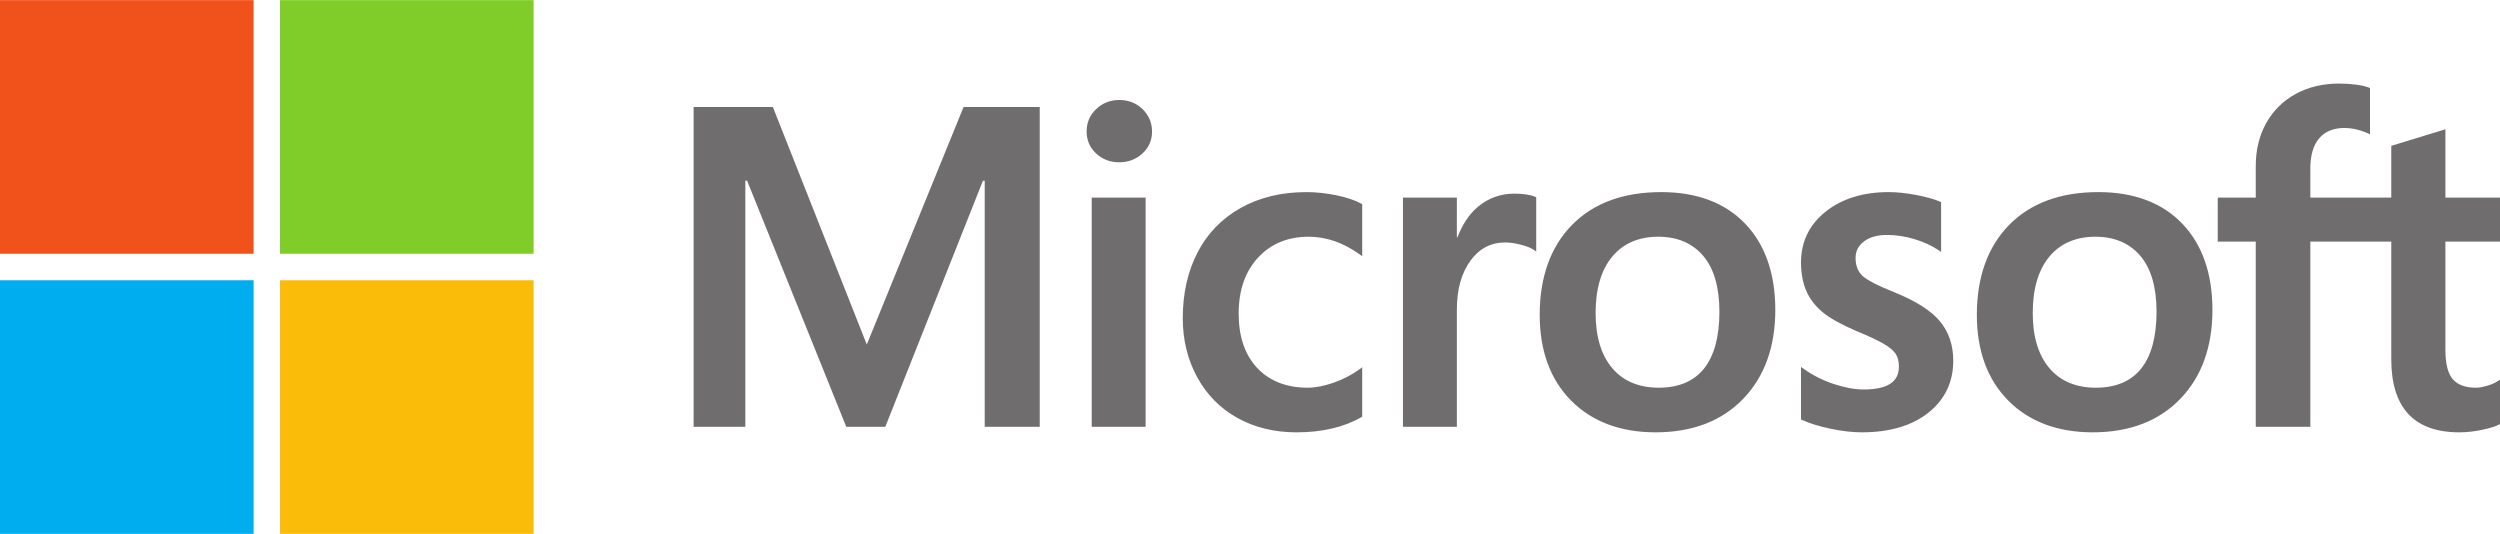
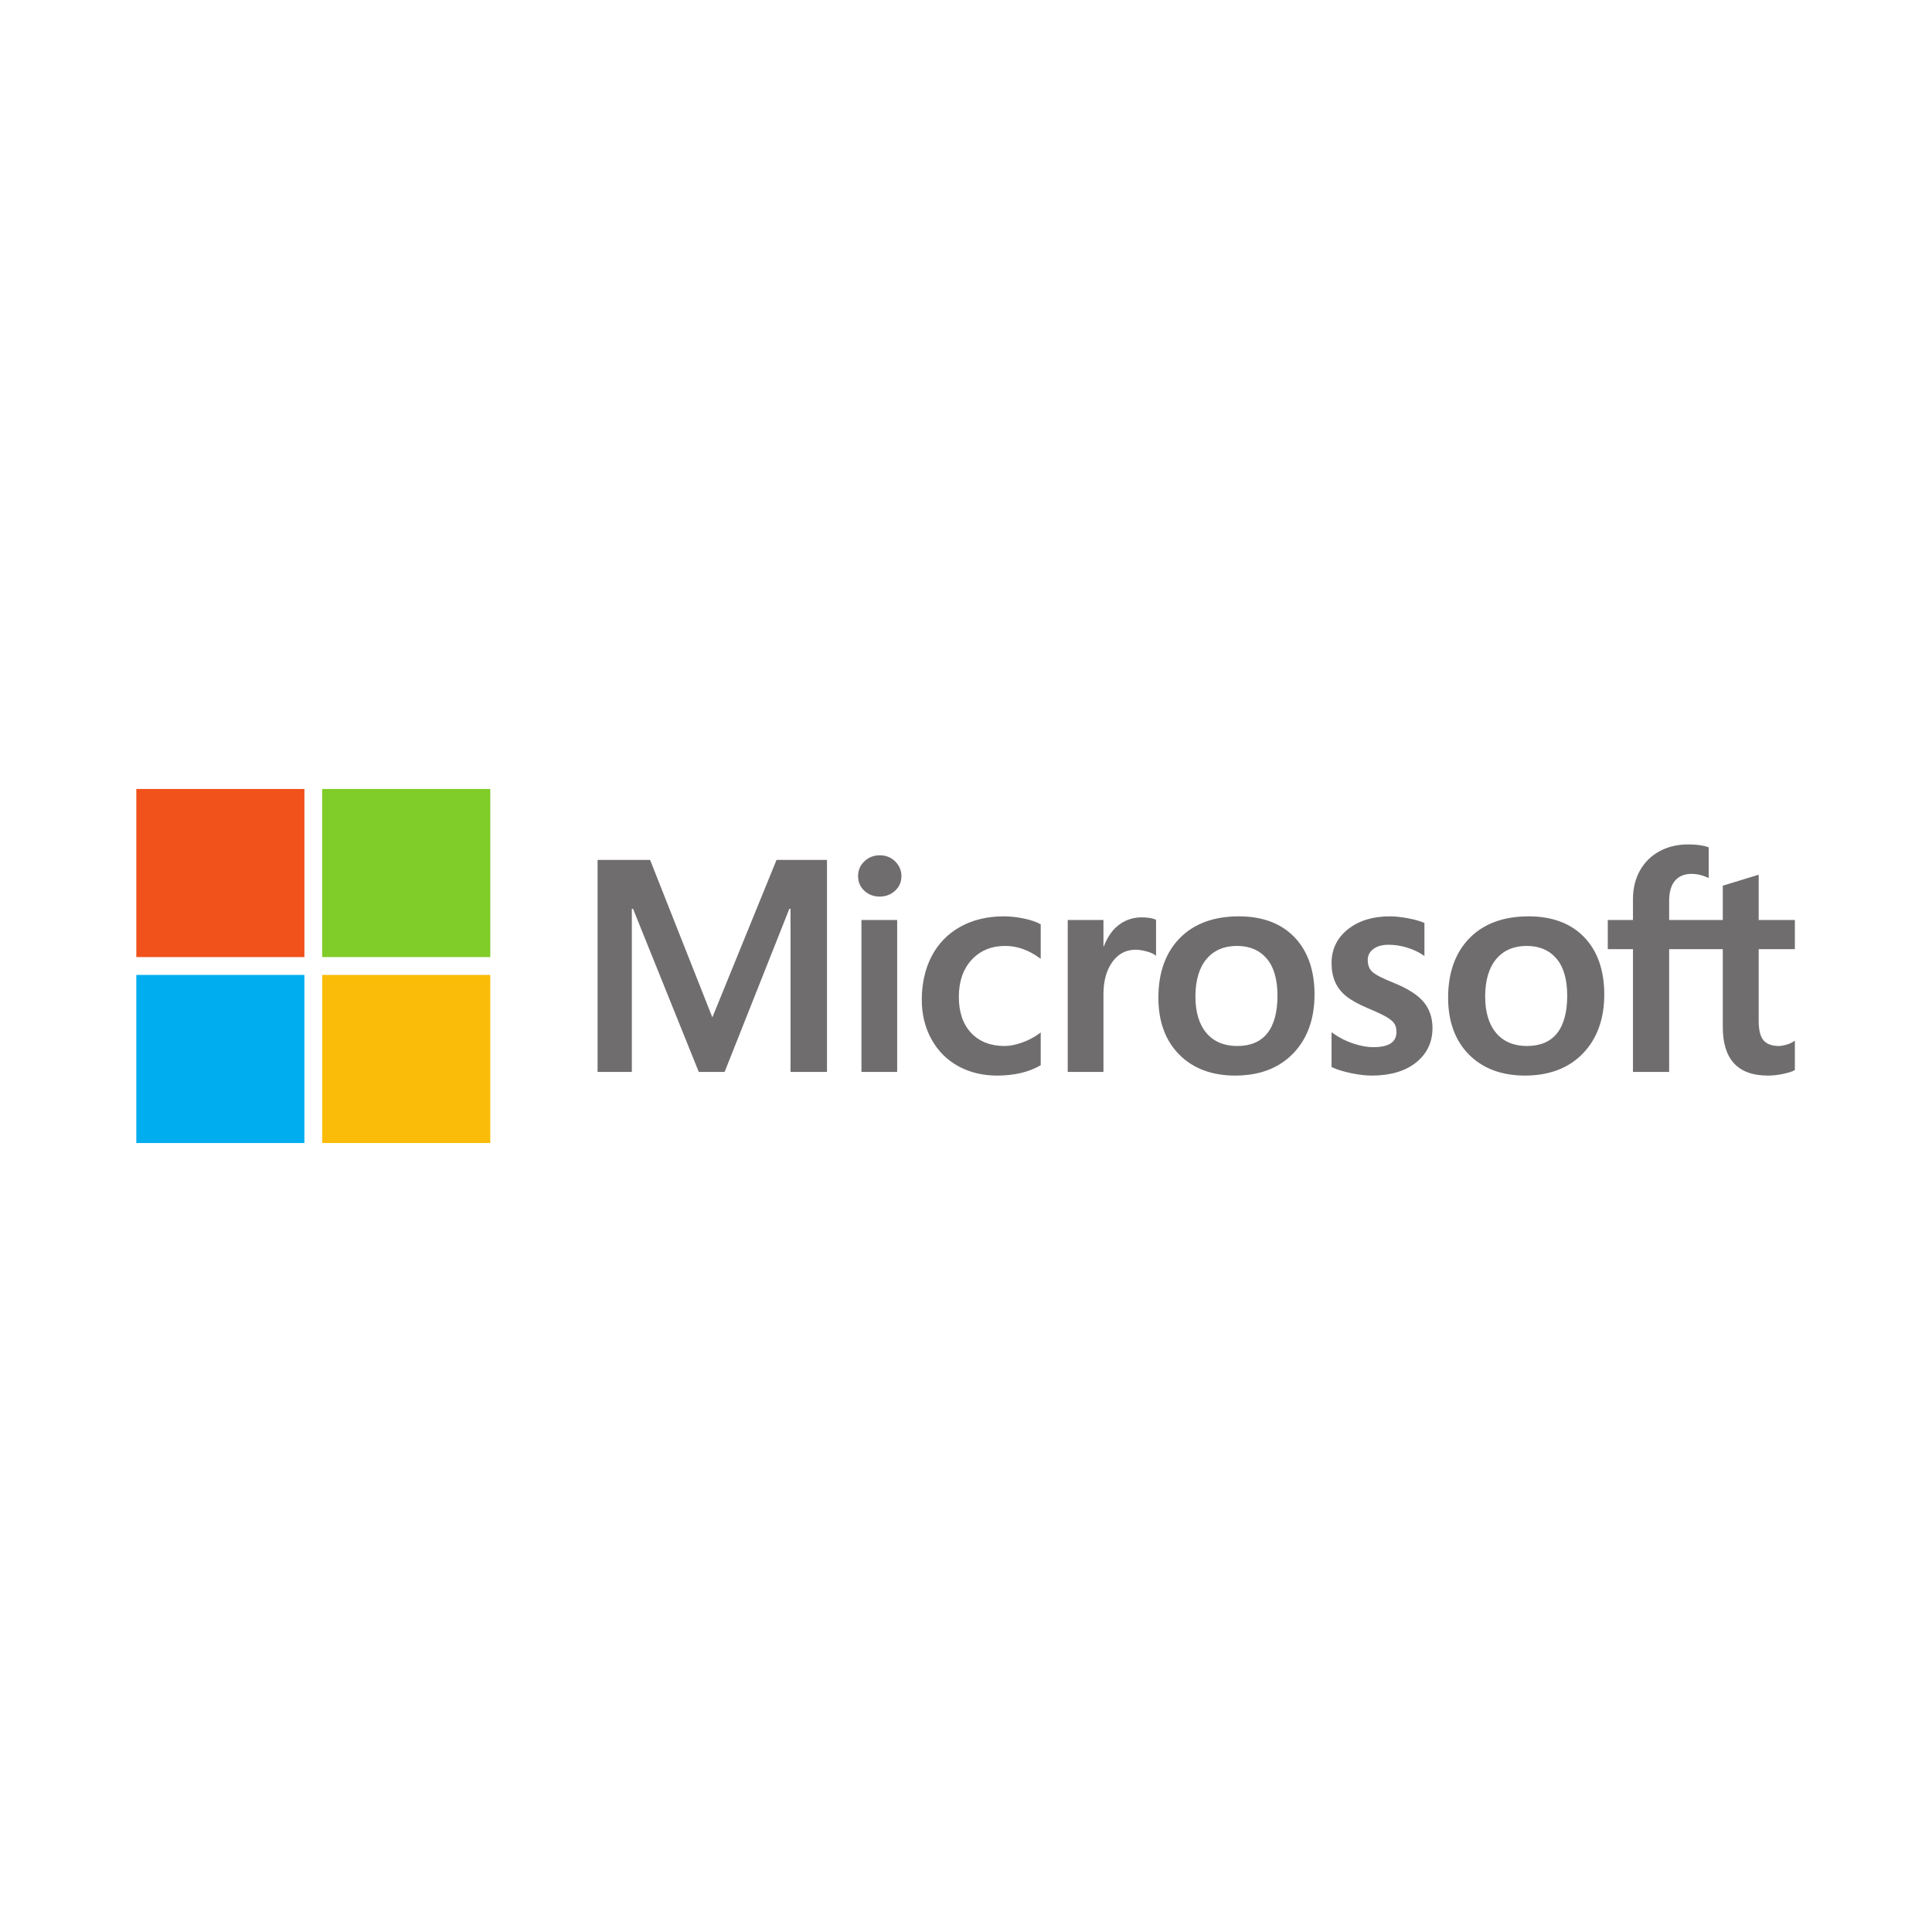
- <svg xmlns="http://www.w3.org/2000/svg" width="2500" height="534" viewBox="0 0 1033.746 220.695" id="microsoft">
-   <path fill="#706d6e" d="M1033.746 99.838v-18.18h-22.576V53.395l-.76.234-21.205 6.488-.418.127v21.415h-33.469v-11.93c0-5.555 1.242-9.806 3.69-12.641 2.431-2.801 5.908-4.225 10.343-4.225 3.188 0 6.489.751 9.811 2.232l.833.372V36.321l-.392-.144c-3.099-1.114-7.314-1.675-12.539-1.675-6.585 0-12.568 1.433-17.786 4.273-5.221 2.844-9.328 6.904-12.205 12.066-2.867 5.156-4.322 11.111-4.322 17.701v13.116h-15.72v18.18h15.72v76.589h22.567V99.838h33.469v48.671c0 20.045 9.455 30.203 28.102 30.203 3.064 0 6.289-.359 9.582-1.062 3.352-.722 5.635-1.443 6.979-2.213l.297-.176v-18.348l-.918.607c-1.225.816-2.75 1.483-4.538 1.979-1.796.505-3.296.758-4.458.758-4.368 0-7.6-1.177-9.605-3.5-2.028-2.344-3.057-6.443-3.057-12.177V99.838h22.575zM866.635 160.26c-8.191 0-14.649-2.716-19.2-8.066-4.579-5.377-6.899-13.043-6.899-22.783 0-10.049 2.32-17.914 6.901-23.386 4.554-5.436 10.95-8.195 19.014-8.195 7.825 0 14.054 2.635 18.516 7.836 4.484 5.228 6.76 13.03 6.76 23.196 0 10.291-2.14 18.196-6.36 23.484-4.191 5.248-10.493 7.914-18.732 7.914m1.003-80.885c-15.627 0-28.039 4.579-36.889 13.61-8.844 9.032-13.328 21.531-13.328 37.153 0 14.838 4.377 26.773 13.011 35.468 8.634 8.698 20.384 13.104 34.921 13.104 15.148 0 27.313-4.643 36.159-13.799 8.845-9.146 13.326-21.527 13.326-36.784 0-15.07-4.205-27.094-12.502-35.731-8.301-8.641-19.977-13.021-34.698-13.021m-86.602 0c-10.63 0-19.423 2.719-26.14 8.08-6.758 5.393-10.186 12.466-10.186 21.025 0 4.449.74 8.401 2.196 11.753 1.465 3.363 3.732 6.324 6.744 8.809 2.989 2.465 7.603 5.047 13.717 7.674 5.14 2.115 8.973 3.904 11.408 5.314 2.38 1.382 4.069 2.771 5.023 4.124.927 1.324 1.397 3.136 1.397 5.372 0 6.367-4.768 9.465-14.579 9.465-3.639 0-7.79-.76-12.337-2.258a46.347 46.347 0 0 1-12.634-6.406l-.937-.672v21.727l.344.16c3.193 1.474 7.219 2.717 11.964 3.695 4.736.979 9.039 1.477 12.777 1.477 11.535 0 20.824-2.732 27.602-8.125 6.821-5.43 10.278-12.67 10.278-21.525 0-6.388-1.861-11.866-5.529-16.284-3.643-4.382-9.966-8.405-18.785-11.961-7.026-2.82-11.527-5.161-13.384-6.958-1.79-1.736-2.699-4.191-2.699-7.3 0-2.756 1.122-4.964 3.425-6.752 2.321-1.797 5.552-2.711 9.604-2.711 3.76 0 7.607.594 11.433 1.758 3.823 1.164 7.181 2.723 9.984 4.63l.922.63v-20.61l-.354-.152c-2.586-1.109-5.996-2.058-10.138-2.828-4.123-.765-7.863-1.151-11.116-1.151m-95.157 80.885c-8.189 0-14.649-2.716-19.199-8.066-4.58-5.377-6.896-13.041-6.896-22.783 0-10.049 2.319-17.914 6.901-23.386 4.55-5.436 10.945-8.195 19.013-8.195 7.822 0 14.051 2.635 18.514 7.836 4.485 5.228 6.76 13.03 6.76 23.196 0 10.291-2.141 18.196-6.361 23.484-4.191 5.248-10.49 7.914-18.732 7.914m1.006-80.885c-15.631 0-28.044 4.579-36.889 13.61-8.844 9.032-13.331 21.531-13.331 37.153 0 14.844 4.38 26.773 13.014 35.468 8.634 8.698 20.383 13.104 34.92 13.104 15.146 0 27.314-4.643 36.16-13.799 8.843-9.146 13.326-21.527 13.326-36.784 0-15.07-4.206-27.094-12.505-35.731-8.303-8.641-19.977-13.021-34.695-13.021M602.409 98.07V81.658h-22.292v94.767h22.292v-48.477c0-8.243 1.869-15.015 5.557-20.13 3.641-5.054 8.493-7.615 14.417-7.615 2.008 0 4.262.331 6.703.986 2.416.651 4.166 1.358 5.198 2.102l.937.679V81.496l-.361-.155c-2.076-.882-5.013-1.327-8.729-1.327-5.602 0-10.615 1.8-14.909 5.344-3.769 3.115-6.493 7.386-8.576 12.712h-.237zm-62.213-18.695c-10.227 0-19.349 2.193-27.108 6.516-7.775 4.333-13.788 10.519-17.879 18.385-4.073 7.847-6.141 17.013-6.141 27.235 0 8.954 2.005 17.171 5.968 24.413 3.965 7.254 9.577 12.929 16.681 16.865 7.094 3.931 15.293 5.924 24.371 5.924 10.594 0 19.639-2.118 26.891-6.295l.293-.168v-20.423l-.937.684c-3.285 2.393-6.956 4.303-10.906 5.679-3.94 1.375-7.532 2.07-10.682 2.07-8.747 0-15.769-2.737-20.866-8.133-5.108-5.403-7.698-12.99-7.698-22.537 0-9.607 2.701-17.389 8.024-23.131 5.307-5.725 12.342-8.629 20.908-8.629 7.327 0 14.467 2.481 21.222 7.381l.935.679V84.371l-.302-.17c-2.542-1.423-6.009-2.598-10.313-3.489-4.286-.889-8.478-1.337-12.461-1.337m-66.481 2.284h-22.292v94.766h22.292V81.659zm-10.918-40.371c-3.669 0-6.869 1.249-9.498 3.724-2.64 2.482-3.979 5.607-3.979 9.295 0 3.63 1.323 6.698 3.938 9.114 2.598 2.409 5.808 3.63 9.54 3.63 3.731 0 6.953-1.221 9.582-3.626 2.646-2.42 3.988-5.487 3.988-9.118 0-3.559-1.306-6.652-3.879-9.195-2.571-2.538-5.833-3.824-9.692-3.824m-55.62 33.379v101.758h22.75V44.189H398.44l-40.022 98.221-38.839-98.221H286.81v132.235h21.379V74.657h.734l41.013 101.768h16.134l40.373-101.758h.734z" />
-   <path fill="#f1511b" d="M104.868 104.868H0V0h104.868v104.868z" />
-   <path fill="#80cc28" d="M220.654 104.868H115.788V0h104.866v104.868z" />
-   <path fill="#00adef" d="M104.865 220.695H0V115.828h104.865v104.867z" />
-   <path fill="#fbbc09" d="M220.654 220.695H115.788V115.828h104.866v104.867z" />
+ <svg xmlns="http://www.w3.org/2000/svg" version="1.1" width="1080" height="1080" viewBox="0 0 1080 1080" xml:space="preserve">
+   <defs>
+ </defs>
+   <g transform="matrix(1 0 0 1 540 540)" id="34153340-7746-453c-ac1d-49e658ebe32a">
+     <rect style="stroke: none; stroke-width: 1; stroke-dasharray: none; stroke-linecap: butt; stroke-dashoffset: 0; stroke-linejoin: miter; stroke-miterlimit: 4; fill: rgb(255,255,255); fill-rule: nonzero; opacity: 1;" vector-effect="non-scaling-stroke" x="-540" y="-540" rx="0" ry="0" width="1080" height="1080" />
+   </g>
+   <g transform="matrix(1 0 0 1 540 540)" id="07077434-8a09-4a8b-93e1-d2260c9a74f8">
+ </g>
+   <g transform="matrix(1.16 0 0 1.16 540 540)">
+     <g style="" vector-effect="non-scaling-stroke">
+       <g transform="matrix(1.56 0 0 1.56 110.95 -2.89)">
+         <path style="stroke: none; stroke-width: 1; stroke-dasharray: none; stroke-linecap: butt; stroke-dashoffset: 0; stroke-linejoin: miter; stroke-miterlimit: 4; fill: rgb(112,109,110); fill-rule: nonzero; opacity: 1;" vector-effect="non-scaling-stroke" transform=" translate(-326.95, -52.79)" d="M 511.874 49.436 L 511.874 40.434 L 500.695 40.434 L 500.695 26.439 L 500.319 26.555 L 489.819 29.767 L 489.612 29.83 L 489.612 40.434 L 473.039 40.434 L 473.039 34.528 C 473.039 31.777 473.655 29.672 474.867 28.268 C 476.07 26.881 477.792 26.176 479.988 26.176 C 481.567 26.176 483.201 26.548 484.846 27.282 L 485.258 27.465 L 485.258 17.985 L 485.065 17.914 C 483.53 17.362 481.442 17.084 478.856 17.084 C 475.595 17.084 472.632 17.794 470.049 19.2 C 467.463 20.608 465.429 22.618 464.005 25.175 C 462.585 27.728 461.865 30.677 461.865 33.94 L 461.865 40.434 L 454.081 40.434 L 454.081 49.436 L 461.865 49.436 L 461.865 87.36 L 473.039 87.36 L 473.039 49.436 L 489.612 49.436 L 489.612 73.537 C 489.612 83.462 494.294 88.493 503.527 88.493 C 505.044 88.493 506.641 88.314 508.272 87.966 C 509.931 87.609 511.061 87.252 511.727 86.87 L 511.874 86.784 L 511.874 77.698 L 511.42 77.999 C 510.813 78.404 510.058 78.733 509.172 78.979 C 508.283 79.229 507.54 79.354 506.965 79.354 C 504.802 79.354 503.202 78.771 502.208 77.621 C 501.204 76.461 500.695 74.431 500.695 71.591 L 500.695 49.436 L 511.874 49.436 L 511.874 49.436 Z M 429.126 79.355 C 425.07 79.355 421.873 78.01 419.619 75.361 C 417.352 72.698 416.203 68.902 416.203 64.079 C 416.203 59.104 417.352 55.209 419.62 52.499 C 421.875 49.807 425.042 48.441 429.035 48.441 C 432.91 48.441 435.994 49.746 438.203 52.322 C 440.424 54.91 441.55 58.774 441.55 63.808 C 441.55 68.903 440.491 72.818 438.401 75.436 C 436.326 78.035 433.206 79.355 429.126 79.355 L 429.126 79.355 Z M 429.624 39.304 C 421.886 39.304 415.739 41.571 411.358 46.043 C 406.979 50.516 404.758 56.704 404.758 64.44 C 404.758 71.787 406.925 77.697 411.201 82.002 C 415.476 86.31 421.294 88.492 428.492 88.492 C 435.993 88.492 442.017 86.193 446.397 81.659 C 450.777 77.129 452.996 70.999 452.996 63.444 C 452.996 55.982 450.913 50.028 446.805 45.751 C 442.694 41.473 436.913 39.304 429.624 39.304 L 429.624 39.304 Z M 386.741 39.304 C 381.477 39.304 377.124 40.65 373.797 43.304 C 370.451 45.975 368.754 49.477 368.754 53.715 C 368.754 55.918 369.121 57.875 369.842 59.535 C 370.567 61.2 371.69 62.666 373.181 63.897 C 374.662 65.117 376.945 66.396 379.973 67.696 C 382.518 68.744 384.416 69.63 385.622 70.328 C 386.8 71.012 387.637 71.7 388.11 72.37 C 388.568 73.025 388.802 73.922 388.802 75.03 C 388.802 78.183 386.441 79.716 381.583 79.716 C 379.781 79.716 377.725 79.341 375.474 78.599 C 373.221 77.858 371.116 76.792 369.218 75.426 L 368.754 75.094 L 368.754 85.852 L 368.924 85.931 C 370.506 86.661 372.499 87.276 374.848 87.761 C 377.194 88.246 379.324 88.493 381.175 88.493 C 386.887 88.493 391.487 87.14 394.843 84.469 C 398.22 81.781 399.932 78.196 399.932 73.81 C 399.932 70.647 399.011 67.935 397.194 65.747 C 395.39 63.577 392.26 61.585 387.892 59.824 C 384.413 58.428 382.184 57.269 381.265 56.379 C 380.379 55.52 379.929 54.304 379.929 52.765 C 379.929 51.4 380.484 50.307 381.625 49.421 C 382.774 48.531 384.374 48.078 386.38 48.078 C 388.242 48.078 390.147 48.372 392.041 48.949 C 393.935 49.525 395.597 50.297 396.985 51.241 L 397.442 51.553 L 397.442 41.348 L 397.266 41.272 C 395.986 40.723 394.297 40.254 392.247 39.872 C 390.204 39.495 388.352 39.304 386.741 39.304 L 386.741 39.304 Z M 339.622 79.355 C 335.568 79.355 332.369 78.01 330.116 75.361 C 327.848 72.698 326.701 68.903 326.701 64.079 C 326.701 59.104 327.849 55.209 330.118 52.499 C 332.371 49.807 335.538 48.441 339.533 48.441 C 343.406 48.441 346.49 49.746 348.7 52.322 C 350.921 54.91 352.047 58.774 352.047 63.808 C 352.047 68.903 350.987 72.818 348.897 75.436 C 346.823 78.035 343.704 79.355 339.622 79.355 L 339.622 79.355 Z M 340.121 39.304 C 332.381 39.304 326.235 41.571 321.855 46.043 C 317.476 50.516 315.254 56.704 315.254 64.44 C 315.254 71.79 317.423 77.697 321.698 82.002 C 325.973 86.31 331.791 88.492 338.989 88.492 C 346.489 88.492 352.514 86.193 356.894 81.659 C 361.273 77.129 363.493 70.999 363.493 63.444 C 363.493 55.982 361.41 50.028 357.301 45.751 C 353.189 41.473 347.409 39.304 340.121 39.304 L 340.121 39.304 Z M 298.291 48.561 L 298.291 40.434 L 287.253 40.434 L 287.253 87.359 L 298.291 87.359 L 298.291 63.356 C 298.291 59.274 299.217 55.921 301.043 53.388 C 302.846 50.885 305.248 49.617 308.182 49.617 C 309.176 49.617 310.292 49.781 311.501 50.106 C 312.697 50.428 313.564 50.778 314.075 51.146 L 314.538 51.482 L 314.538 40.354 L 314.36 40.277 C 313.331 39.84 311.878 39.62 310.037 39.62 C 307.264 39.62 304.781 40.511 302.655 42.266 C 300.789 43.808 299.44 45.923 298.408 48.561 L 298.291 48.561 L 298.291 48.561 Z M 267.486 39.304 C 262.422 39.304 257.905 40.39 254.062 42.53 C 250.213 44.675 247.235 47.739 245.21 51.634 C 243.193 55.52 242.169 60.058 242.169 65.12 C 242.169 69.553 243.162 73.622 245.124 77.208 C 247.087 80.8 249.867 83.61 253.384 85.559 C 256.897 87.505 260.956 88.493 265.451 88.493 C 270.697 88.493 275.176 87.443 278.767 85.376 L 278.912 85.292 L 278.912 75.179 L 278.448 75.518 C 276.821 76.703 275.004 77.648 273.048 78.33 C 271.097 79.011 269.318 79.355 267.759 79.355 C 263.427 79.355 259.951 77.999 257.426 75.328 C 254.897 72.652 253.614 68.896 253.614 64.168 C 253.614 59.411 254.952 55.558 257.588 52.714 C 260.215 49.88 263.699 48.442 267.941 48.442 C 271.569 48.442 275.104 49.67 278.449 52.097 L 278.912 52.433 L 278.912 41.778 L 278.762 41.693 C 277.504 40.989 275.787 40.407 273.655 39.966 C 271.534 39.526 269.458 39.304 267.486 39.304 L 267.486 39.304 Z M 234.567 40.435 L 223.528 40.435 L 223.528 87.359 L 234.567 87.359 L 234.567 40.435 L 234.567 40.435 Z M 229.16 20.444 C 227.344 20.444 225.759 21.062 224.457 22.288 C 223.15 23.517 222.487 25.065 222.487 26.891 C 222.487 28.688 223.142 30.207 224.436 31.403 C 225.723 32.596 227.312 33.201 229.16 33.201 C 231.008 33.201 232.603 32.596 233.905 31.405 C 235.215 30.207 235.88 28.688 235.88 26.891 C 235.88 25.128 235.233 23.596 233.959 22.337 C 232.686 21.081 231.072 20.444 229.16 20.444 L 229.16 20.444 Z M 201.619 36.972 L 201.619 87.359 L 212.884 87.359 L 212.884 21.881 L 197.293 21.881 L 177.476 70.516 L 158.244 21.881 L 142.018 21.881 L 142.018 87.359 L 152.604 87.359 L 152.604 36.967 L 152.968 36.967 L 173.276 87.359 L 181.265 87.359 L 201.256 36.972 L 201.619 36.972 L 201.619 36.972 Z" stroke-linecap="round" />
+       </g>
+       <g transform="matrix(1.56 0 0 1.56 -359.33 -44.81)">
+         <path style="stroke: none; stroke-width: 1; stroke-dasharray: none; stroke-linecap: butt; stroke-dashoffset: 0; stroke-linejoin: miter; stroke-miterlimit: 4; fill: rgb(241,81,27); fill-rule: nonzero; opacity: 1;" vector-effect="non-scaling-stroke" transform=" translate(-25.96, -25.96)" d="M 51.927 51.927 L 0 51.927 L 0 0 L 51.927 0 L 51.927 51.927 L 51.927 51.927 Z" stroke-linecap="round" />
+       </g>
+       <g transform="matrix(1.56 0 0 1.56 -269.75 -44.81)">
+         <path style="stroke: none; stroke-width: 1; stroke-dasharray: none; stroke-linecap: butt; stroke-dashoffset: 0; stroke-linejoin: miter; stroke-miterlimit: 4; fill: rgb(128,204,40); fill-rule: nonzero; opacity: 1;" vector-effect="non-scaling-stroke" transform=" translate(-83.3, -25.96)" d="M 109.26 51.927 L 57.334 51.927 L 57.334 0 L 109.26 0 L 109.26 51.927 L 109.26 51.927 Z" stroke-linecap="round" />
+       </g>
+       <g transform="matrix(1.56 0 0 1.56 -359.33 44.81)">
+         <path style="stroke: none; stroke-width: 1; stroke-dasharray: none; stroke-linecap: butt; stroke-dashoffset: 0; stroke-linejoin: miter; stroke-miterlimit: 4; fill: rgb(0,173,239); fill-rule: nonzero; opacity: 1;" vector-effect="non-scaling-stroke" transform=" translate(-25.96, -83.32)" d="M 51.925 109.28 L 0 109.28 L 0 57.354 L 51.925 57.354 L 51.925 109.28 L 51.925 109.28 Z" stroke-linecap="round" />
+       </g>
+       <g transform="matrix(1.56 0 0 1.56 -269.75 44.81)">
+         <path style="stroke: none; stroke-width: 1; stroke-dasharray: none; stroke-linecap: butt; stroke-dashoffset: 0; stroke-linejoin: miter; stroke-miterlimit: 4; fill: rgb(251,188,9); fill-rule: nonzero; opacity: 1;" vector-effect="non-scaling-stroke" transform=" translate(-83.3, -83.32)" d="M 109.26 109.28 L 57.334 109.28 L 57.334 57.354 L 109.26 57.354 L 109.26 109.28 L 109.26 109.28 Z" stroke-linecap="round" />
+       </g>
+     </g>
+   </g>
</svg>
